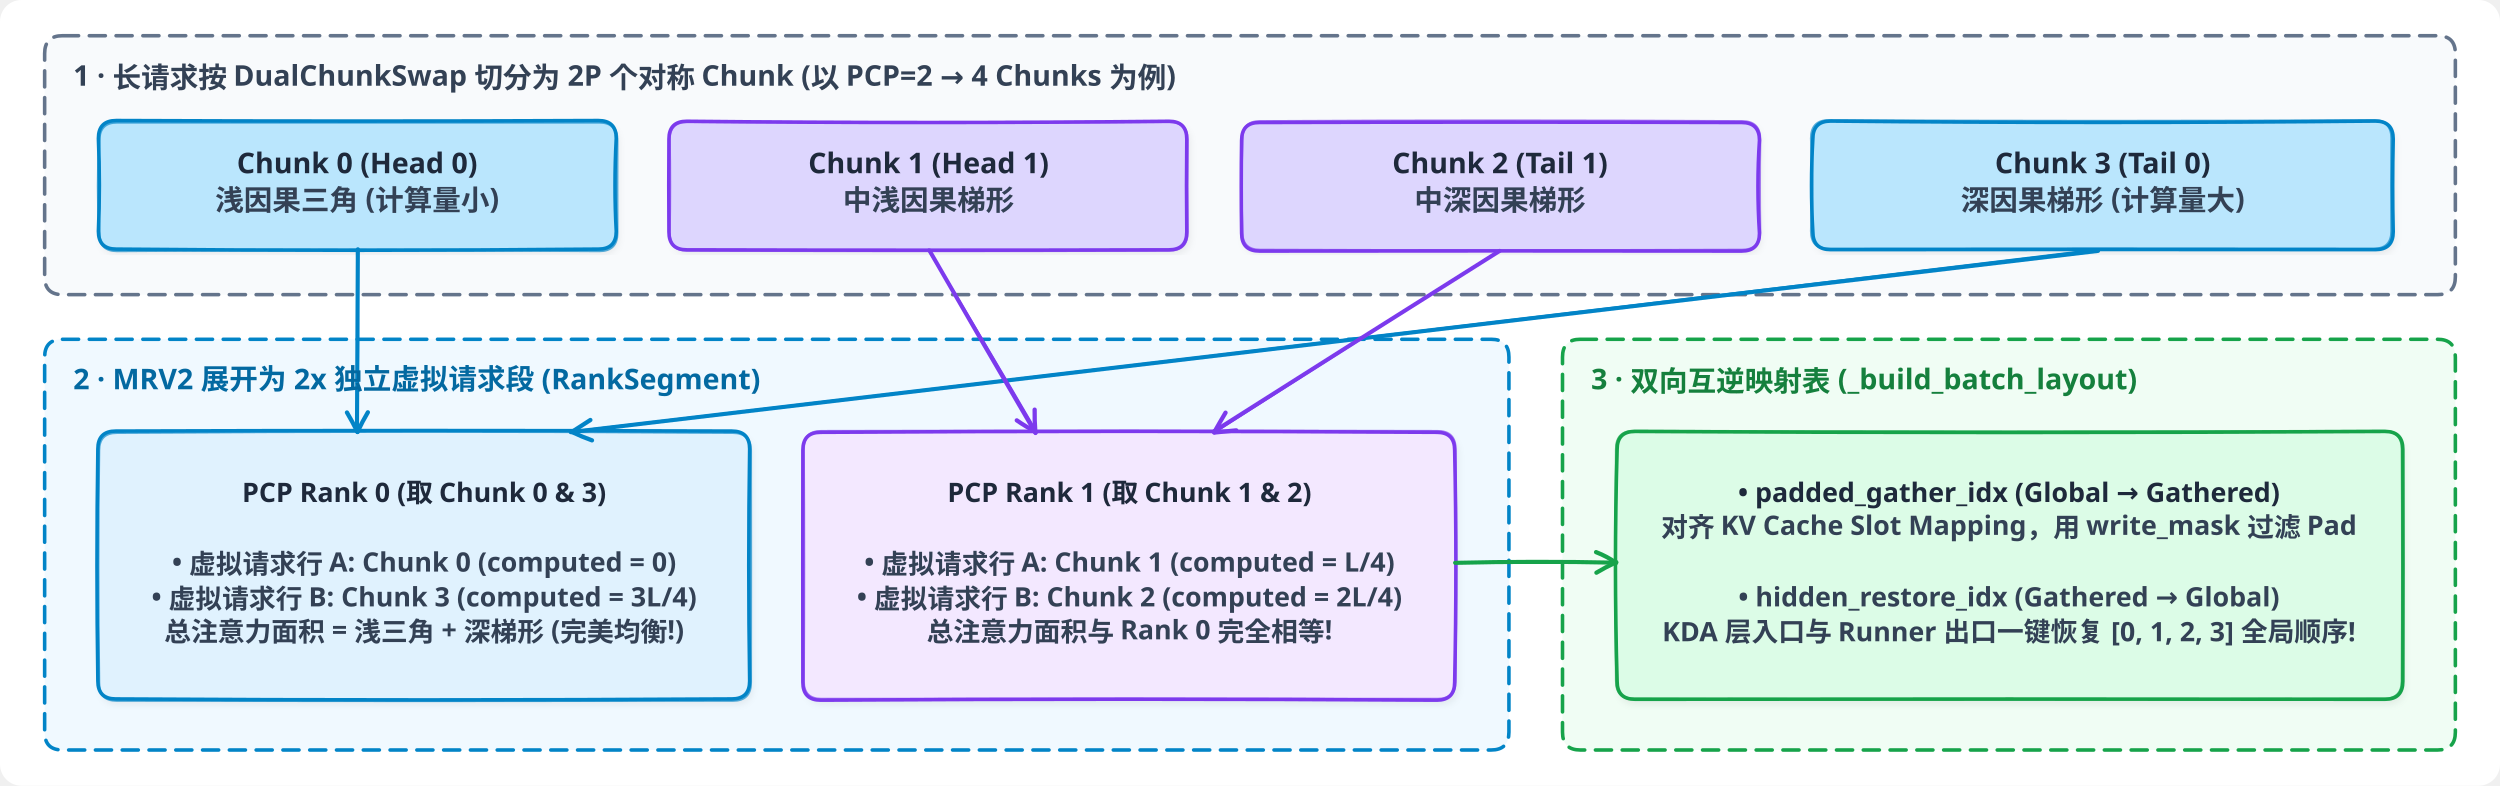
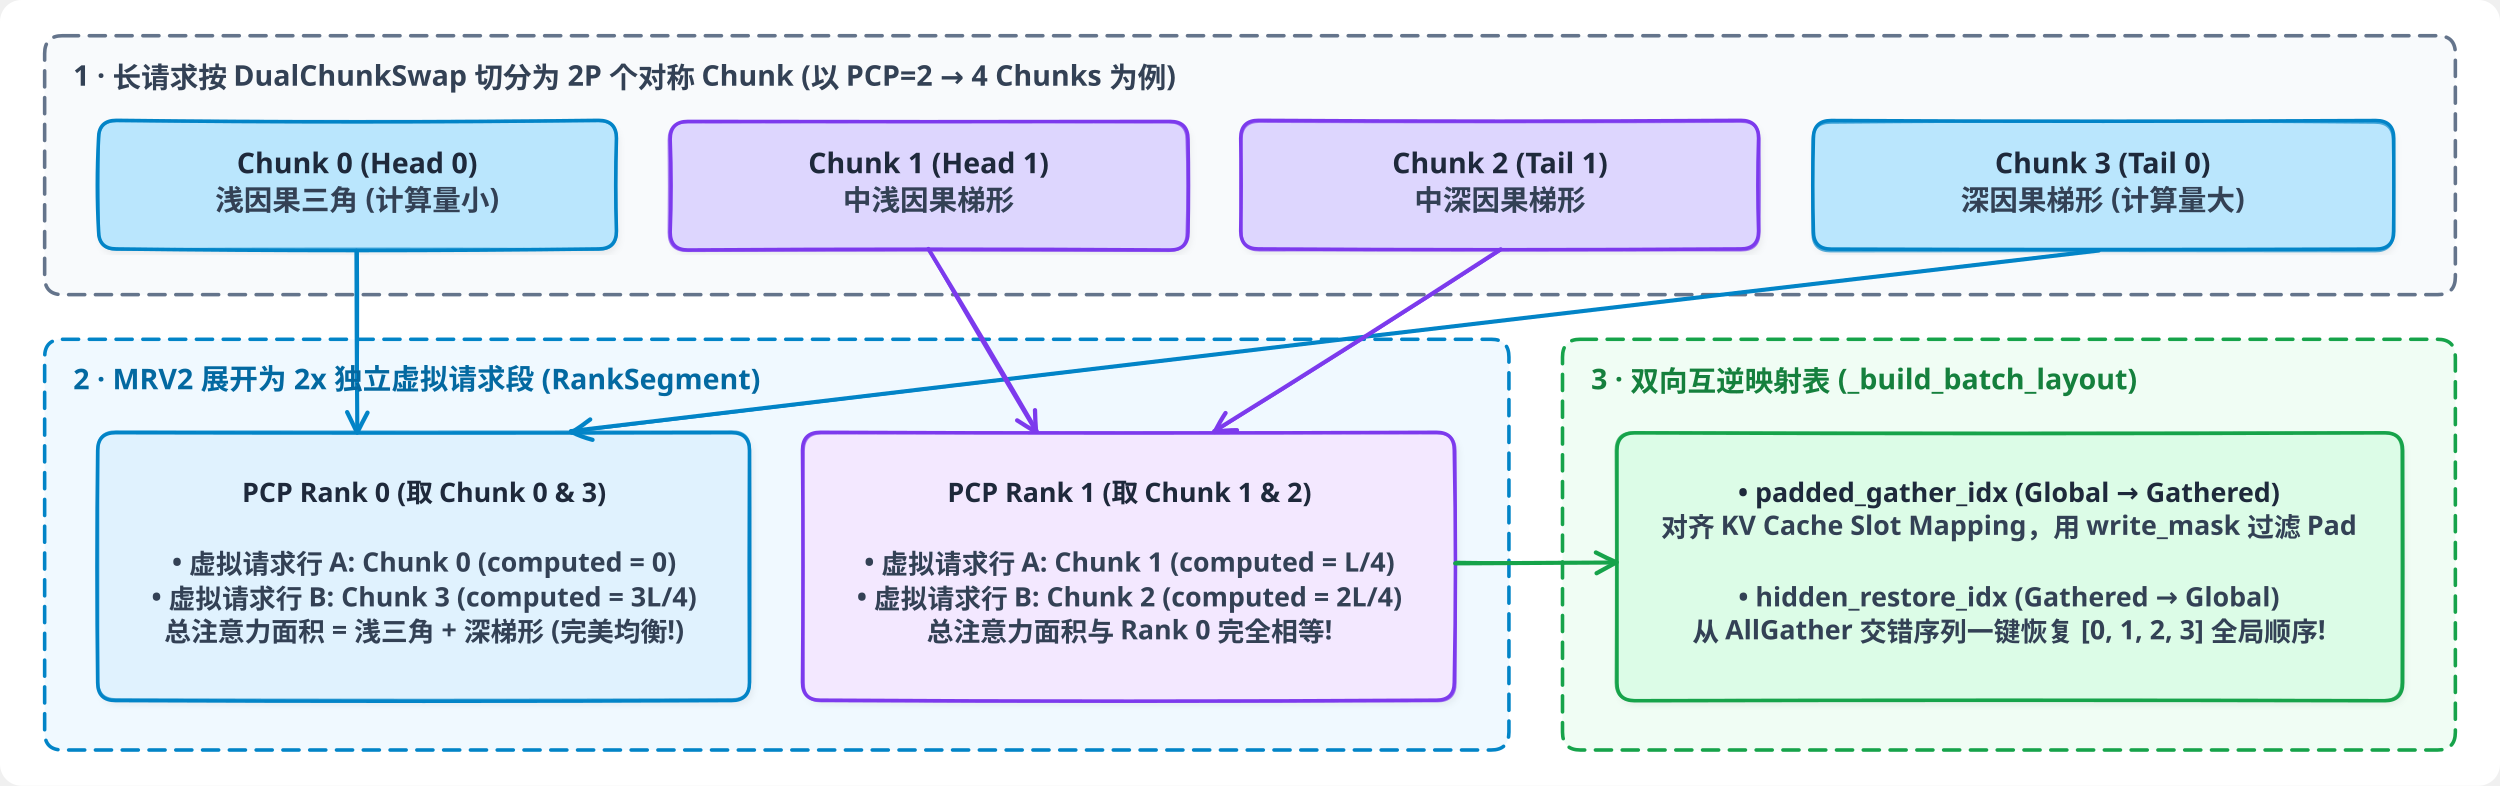
<svg xmlns="http://www.w3.org/2000/svg" viewBox="0 0 1400 440" width="1400" height="440" font-family="'Comic Sans MS', 'Segoe Print', 'Bradley Hand', 'Chalkboard SE', 'Microsoft YaHei', sans-serif">
  <defs>
    <filter id="paper-shadow" x="-2%" y="-2%" width="104%" height="106%">
      <feDropShadow dx="1.5" dy="2.5" stdDeviation="2" flood-color="#0f172a" flood-opacity="0.07" />
    </filter>
  </defs>
  <rect x="0" y="0" width="1400" height="440" fill="#ffffff" rx="12" />
  <path d="M 35.0 20 L 1365.0 20 Q 1375 20 1375 30.0 L 1375 155.0 Q 1375 165 1365.0 165 L 35.0 165 Q 25 165 25 155.0 L 25 30.0 Q 25 20 35.0 20 Z" fill="#f8fafc" stroke="none" />
  <path d="M 35.0 20 L 1365.0 20 Q 1375 20 1375 30.0 L 1375 155.0 Q 1375 165 1365.0 165 L 35.0 165 Q 25 165 25 155.0 L 25 30.0 Q 25 20 35.0 20 Z" fill="none" stroke="#64748b" stroke-width="2" stroke-linecap="round" stroke-linejoin="round" opacity="1" stroke-dasharray="9 6" />
  <path d="M 65.0 68 L 335.0 68 Q 345 68 345 78.0 L 345 130.0 Q 345 140 335.0 140 L 65.0 140 Q 55 140 55 130.0 L 55 78.0 Q 55 68 65.0 68 Z" fill="#bae6fd" stroke="none" filter="url(#paper-shadow)" />
-   <path d="M 65.1 67.5 Q 200.0 68.1 335.1 67.5 Q 345.1 67.5 345.1 77.5 Q 343.7 104.0 345.1 129.5 Q 345.1 139.5 335.1 139.5 Q 200.0 140.8 65.1 139.5 Q 55.1 139.5 55.1 129.5 Q 56.2 104.0 55.1 77.5 Q 55.1 67.5 65.1 67.5" fill="none" stroke="#0284c7" stroke-width="2" stroke-linecap="round" stroke-linejoin="round" opacity="1" />
-   <path d="M 65.6 68.5 Q 200.0 68.5 335.6 68.5 Q 345.6 68.5 345.6 78.5 Q 345.5 104.0 345.6 130.5 Q 345.6 140.5 335.6 140.5 Q 200.0 139.3 65.6 140.5 Q 55.6 140.5 55.6 130.5 Q 54.3 104.0 55.6 78.5 Q 55.6 68.5 65.6 68.5" fill="none" stroke="#0284c7" stroke-width="1.5" stroke-linecap="round" stroke-linejoin="round" opacity="0.65" />
+   <path d="M 65.2 67.4 Q 200.0 69.1 335.2 67.4 Q 345.2 67.4 345.2 77.4 Q 344.4 104.0 345.2 129.4 Q 345.2 139.4 335.2 139.4 Q 200.0 141.2 65.2 139.4 Q 55.2 139.4 55.2 129.4 Q 53.8 104.0 55.2 77.4 Q 55.2 67.4 65.2 67.4" fill="none" stroke="#0284c7" stroke-width="2" stroke-linecap="round" stroke-linejoin="round" opacity="1" />
+   <path d="M 65.3 67.7 Q 200.0 68.1 335.3 67.7 Q 345.3 67.7 345.3 77.7 Q 344.6 104.0 345.3 129.7 Q 345.3 139.7 335.3 139.7 Q 200.0 139.0 65.3 139.7 Q 55.3 139.7 55.3 129.7 Q 54.9 104.0 55.3 77.7 Q 55.3 67.7 65.3 67.7" fill="none" stroke="#0284c7" stroke-width="1.5" stroke-linecap="round" stroke-linejoin="round" opacity="0.65" />
  <path d="M 385.0 68 L 655.0 68 Q 665 68 665 78.0 L 665 130.0 Q 665 140 655.0 140 L 385.0 140 Q 375 140 375 130.0 L 375 78.0 Q 375 68 385.0 68 Z" fill="#ddd6fe" stroke="none" filter="url(#paper-shadow)" />
-   <path d="M 384.6 67.9 Q 520.0 69.3 654.6 67.9 Q 664.6 67.9 664.6 77.9 Q 664.3 104.0 664.6 129.9 Q 664.6 139.9 654.6 139.9 Q 520.0 140.3 384.6 139.9 Q 374.6 139.9 374.6 129.9 Q 374.4 104.0 374.6 77.9 Q 374.6 67.9 384.6 67.9" fill="none" stroke="#7c3aed" stroke-width="2" stroke-linecap="round" stroke-linejoin="round" opacity="1" />
-   <path d="M 384.9 68.2 Q 520.0 68.9 654.9 68.2 Q 664.9 68.2 664.9 78.2 Q 664.6 104.0 664.9 130.2 Q 664.9 140.2 654.9 140.2 Q 520.0 140.8 384.9 140.2 Q 374.9 140.2 374.9 130.2 Q 375.4 104.0 374.9 78.2 Q 374.9 68.2 384.9 68.2" fill="none" stroke="#7c3aed" stroke-width="1.5" stroke-linecap="round" stroke-linejoin="round" opacity="0.65" />
+   <path d="M 385.3 68.0 Q 520.0 68.3 655.3 68.0 Q 665.3 68.0 665.3 78.0 Q 665.8 104.0 665.3 130.0 Q 665.3 140.0 655.3 140.0 Q 520.0 139.1 385.3 140.0 Q 375.3 140.0 375.3 130.0 Q 376.3 104.0 375.3 78.0 Q 375.3 68.0 385.3 68.0" fill="none" stroke="#7c3aed" stroke-width="2" stroke-linecap="round" stroke-linejoin="round" opacity="1" />
+   <path d="M 384.6 68.4 Q 520.0 67.8 654.6 68.4 Q 664.6 68.4 664.6 78.4 Q 665.5 104.0 664.6 130.4 Q 664.6 140.4 654.6 140.4 Q 520.0 140.1 384.6 140.4 Q 374.6 140.4 374.6 130.4 Q 374.9 104.0 374.6 78.4 Q 374.6 68.4 384.6 68.4" fill="none" stroke="#7c3aed" stroke-width="1.5" stroke-linecap="round" stroke-linejoin="round" opacity="0.65" />
  <path d="M 705.0 68 L 975.0 68 Q 985 68 985 78.0 L 985 130.0 Q 985 140 975.0 140 L 705.0 140 Q 695 140 695 130.0 L 695 78.0 Q 695 68 705.0 68 Z" fill="#ddd6fe" stroke="none" filter="url(#paper-shadow)" />
-   <path d="M 705.3 68.6 Q 840.0 68.2 975.3 68.6 Q 985.3 68.6 985.3 78.6 Q 983.6 104.0 985.3 130.6 Q 985.3 140.6 975.3 140.6 Q 840.0 140.4 705.3 140.6 Q 695.3 140.6 695.3 130.6 Q 694.9 104.0 695.3 78.6 Q 695.3 68.6 705.3 68.6" fill="none" stroke="#7c3aed" stroke-width="2" stroke-linecap="round" stroke-linejoin="round" opacity="1" />
-   <path d="M 705.6 68.0 Q 840.0 67.2 975.6 68.0 Q 985.6 68.0 985.6 78.0 Q 985.2 104.0 985.6 130.0 Q 985.6 140.0 975.6 140.0 Q 840.0 140.5 705.6 140.0 Q 695.6 140.0 695.6 130.0 Q 694.8 104.0 695.6 78.0 Q 695.6 68.0 705.6 68.0" fill="none" stroke="#7c3aed" stroke-width="1.5" stroke-linecap="round" stroke-linejoin="round" opacity="0.65" />
+   <path d="M 704.8 67.4 Q 840.0 68.3 974.8 67.4 Q 984.8 67.4 984.8 77.4 Q 984.0 104.0 984.8 129.4 Q 984.8 139.4 974.8 139.4 Q 840.0 140.3 704.8 139.4 Q 694.8 139.4 694.8 129.4 Q 695.3 104.0 694.8 77.4 Q 694.8 67.4 704.8 67.4" fill="none" stroke="#7c3aed" stroke-width="2" stroke-linecap="round" stroke-linejoin="round" opacity="1" />
+   <path d="M 705.2 68.1 Q 840.0 68.6 975.2 68.1 Q 985.2 68.1 985.2 78.1 Q 985.6 104.0 985.2 130.1 Q 985.2 140.1 975.2 140.1 Q 840.0 139.9 705.2 140.1 Q 695.2 140.1 695.2 130.1 Q 694.2 104.0 695.2 78.1 Q 695.2 68.1 705.2 68.1" fill="none" stroke="#7c3aed" stroke-width="1.5" stroke-linecap="round" stroke-linejoin="round" opacity="0.65" />
  <path d="M 1025.0 68 L 1330.0 68 Q 1340 68 1340 78.0 L 1340 130.0 Q 1340 140 1330.0 140 L 1025.0 140 Q 1015 140 1015 130.0 L 1015 78.0 Q 1015 68 1025.0 68 Z" fill="#bae6fd" stroke="none" filter="url(#paper-shadow)" />
-   <path d="M 1025.2 67.8 Q 1177.5 69.3 1330.2 67.8 Q 1340.2 67.8 1340.2 77.8 Q 1339.6 104.0 1340.2 129.8 Q 1340.2 139.8 1330.2 139.8 Q 1177.5 139.6 1025.2 139.8 Q 1015.2 139.8 1015.2 129.8 Q 1013.7 104.0 1015.2 77.8 Q 1015.2 67.8 1025.2 67.8" fill="none" stroke="#0284c7" stroke-width="2" stroke-linecap="round" stroke-linejoin="round" opacity="1" />
-   <path d="M 1024.3 67.4 Q 1177.5 68.3 1329.3 67.4 Q 1339.3 67.4 1339.3 77.4 Q 1339.0 104.0 1339.3 129.4 Q 1339.3 139.4 1329.3 139.4 Q 1177.5 139.2 1024.3 139.4 Q 1014.3 139.4 1014.3 129.4 Q 1015.2 104.0 1014.3 77.4 Q 1014.3 67.4 1024.3 67.4" fill="none" stroke="#0284c7" stroke-width="1.5" stroke-linecap="round" stroke-linejoin="round" opacity="0.65" />
+   <path d="M 1025.5 67.5 Q 1177.5 68.3 1330.5 67.5 Q 1340.5 67.5 1340.5 77.5 Q 1340.6 104.0 1340.5 129.5 Q 1340.5 139.5 1330.5 139.5 Q 1177.5 140.0 1025.5 139.5 Q 1015.5 139.5 1015.5 129.5 Q 1014.8 104.0 1015.5 77.5 Q 1015.5 67.5 1025.5 67.5" fill="none" stroke="#0284c7" stroke-width="2" stroke-linecap="round" stroke-linejoin="round" opacity="1" />
+   <path d="M 1025.1 68.6 Q 1177.5 67.1 1330.1 68.6 Q 1340.1 68.6 1340.1 78.6 Q 1340.7 104.0 1340.1 130.6 Q 1340.1 140.6 1330.1 140.6 Q 1177.5 140.3 1025.1 140.6 Q 1015.1 140.6 1015.1 130.6 Q 1014.8 104.0 1015.1 78.6 Q 1015.1 68.6 1025.1 68.6" fill="none" stroke="#0284c7" stroke-width="1.5" stroke-linecap="round" stroke-linejoin="round" opacity="0.65" />
  <path d="M 35.0 190 L 835.0 190 Q 845 190 845 200.0 L 845 410.0 Q 845 420 835.0 420 L 35.0 420 Q 25 420 25 410.0 L 25 200.0 Q 25 190 35.0 190 Z" fill="#f0f9ff" stroke="none" />
  <path d="M 35.0 190 L 835.0 190 Q 845 190 845 200.0 L 845 410.0 Q 845 420 835.0 420 L 35.0 420 Q 25 420 25 410.0 L 25 200.0 Q 25 190 35.0 190 Z" fill="none" stroke="#0284c7" stroke-width="2" stroke-linecap="round" stroke-linejoin="round" opacity="1" stroke-dasharray="9 6" />
  <path d="M 65.0 242 L 410.0 242 Q 420 242 420 252.0 L 420 382.0 Q 420 392 410.0 392 L 65.0 392 Q 55 392 55 382.0 L 55 252.0 Q 55 242 65.0 242 Z" fill="#e0f2fe" stroke="none" filter="url(#paper-shadow)" />
-   <path d="M 64.8 241.4 Q 237.5 240.8 409.8 241.4 Q 419.8 241.4 419.8 251.4 Q 418.8 317.0 419.8 381.4 Q 419.8 391.4 409.8 391.4 Q 237.5 392.5 64.8 391.4 Q 54.8 391.4 54.8 381.4 Q 53.8 317.0 54.8 251.4 Q 54.8 241.4 64.8 241.4" fill="none" stroke="#0284c7" stroke-width="2" stroke-linecap="round" stroke-linejoin="round" opacity="1" />
-   <path d="M 65.4 242.3 Q 237.5 241.0 410.4 242.3 Q 420.4 242.3 420.4 252.3 Q 420.5 317.0 420.4 382.3 Q 420.4 392.3 410.4 392.3 Q 237.5 392.6 65.4 392.3 Q 55.4 392.3 55.4 382.3 Q 54.5 317.0 55.4 252.3 Q 55.4 242.3 65.4 242.3" fill="none" stroke="#0284c7" stroke-width="1.5" stroke-linecap="round" stroke-linejoin="round" opacity="0.65" />
+   <path d="M 64.7 242.3 Q 237.5 242.7 409.7 242.3 Q 419.7 242.3 419.7 252.3 Q 419.4 317.0 419.7 382.3 Q 419.7 392.3 409.7 392.3 Q 237.5 393.1 64.7 392.3 Q 54.7 392.3 54.7 382.3 Q 53.9 317.0 54.7 252.3 Q 54.7 242.3 64.7 242.3" fill="none" stroke="#0284c7" stroke-width="2" stroke-linecap="round" stroke-linejoin="round" opacity="1" />
+   <path d="M 64.9 241.7 Q 237.5 241.9 409.9 241.7 Q 419.9 241.7 419.9 251.7 Q 420.6 317.0 419.9 381.7 Q 419.9 391.7 409.9 391.7 Q 237.5 392.3 64.9 391.7 Q 54.9 391.7 54.9 381.7 Q 54.9 317.0 54.9 251.7 Q 54.9 241.7 64.9 241.7" fill="none" stroke="#0284c7" stroke-width="1.5" stroke-linecap="round" stroke-linejoin="round" opacity="0.65" />
  <path d="M 460.0 242 L 805.0 242 Q 815 242 815 252.0 L 815 382.0 Q 815 392 805.0 392 L 460.0 392 Q 450 392 450 382.0 L 450 252.0 Q 450 242 460.0 242 Z" fill="#f3e8ff" stroke="none" filter="url(#paper-shadow)" />
-   <path d="M 459.6 242.1 Q 632.5 241.0 804.6 242.1 Q 814.6 242.1 814.6 252.1 Q 816.0 317.0 814.6 382.1 Q 814.6 392.1 804.6 392.1 Q 632.5 391.0 459.6 392.1 Q 449.6 392.1 449.6 382.1 Q 449.5 317.0 449.6 252.1 Q 449.6 242.1 459.6 242.1" fill="none" stroke="#7c3aed" stroke-width="2" stroke-linecap="round" stroke-linejoin="round" opacity="1" />
-   <path d="M 460.0 241.5 Q 632.5 241.1 805.0 241.5 Q 815.0 241.5 815.0 251.5 Q 815.6 317.0 815.0 381.5 Q 815.0 391.5 805.0 391.5 Q 632.5 391.3 460.0 391.5 Q 450.0 391.5 450.0 381.5 Q 450.4 317.0 450.0 251.5 Q 450.0 241.5 460.0 241.5" fill="none" stroke="#7c3aed" stroke-width="1.5" stroke-linecap="round" stroke-linejoin="round" opacity="0.65" />
+   <path d="M 459.4 242.1 Q 632.5 242.9 804.4 242.1 Q 814.4 242.1 814.4 252.1 Q 815.7 317.0 814.4 382.1 Q 814.4 392.1 804.4 392.1 Q 632.5 393.2 459.4 392.1 Q 449.4 392.1 449.4 382.1 Q 450.0 317.0 449.4 252.1 Q 449.4 242.1 459.4 242.1" fill="none" stroke="#7c3aed" stroke-width="2" stroke-linecap="round" stroke-linejoin="round" opacity="1" />
+   <path d="M 460.0 242.6 Q 632.5 241.8 805.0 242.6 Q 815.0 242.6 815.0 252.6 Q 815.3 317.0 815.0 382.6 Q 815.0 392.6 805.0 392.6 Q 632.5 392.9 460.0 392.6 Q 450.0 392.6 450.0 382.6 Q 449.1 317.0 450.0 252.6 Q 450.0 242.6 460.0 242.6" fill="none" stroke="#7c3aed" stroke-width="1.5" stroke-linecap="round" stroke-linejoin="round" opacity="0.65" />
  <path d="M 885.0 190 L 1365.0 190 Q 1375 190 1375 200.0 L 1375 410.0 Q 1375 420 1365.0 420 L 885.0 420 Q 875 420 875 410.0 L 875 200.0 Q 875 190 885.0 190 Z" fill="#f0fdf4" stroke="none" />
  <path d="M 885.0 190 L 1365.0 190 Q 1375 190 1375 200.0 L 1375 410.0 Q 1375 420 1365.0 420 L 885.0 420 Q 875 420 875 410.0 L 875 200.0 Q 875 190 885.0 190 Z" fill="none" stroke="#16a34a" stroke-width="2" stroke-linecap="round" stroke-linejoin="round" opacity="1" stroke-dasharray="9 6" />
  <path d="M 915.0 242 L 1335.0 242 Q 1345 242 1345 252.0 L 1345 382.0 Q 1345 392 1335.0 392 L 915.0 392 Q 905 392 905 382.0 L 905 252.0 Q 905 242 915.0 242 Z" fill="#dcfce7" stroke="none" filter="url(#paper-shadow)" />
-   <path d="M 915.6 241.6 Q 1125.0 242.8 1335.6 241.6 Q 1345.6 241.6 1345.6 251.6 Q 1345.8 317.0 1345.6 381.6 Q 1345.6 391.6 1335.6 391.6 Q 1125.0 391.3 915.6 391.6 Q 905.6 391.6 905.6 381.6 Q 903.7 317.0 905.6 251.6 Q 905.6 241.6 915.6 241.6" fill="none" stroke="#16a34a" stroke-width="2" stroke-linecap="round" stroke-linejoin="round" opacity="1" />
-   <path d="M 915.1 241.4 Q 1125.0 242.1 1335.1 241.4 Q 1345.1 241.4 1345.1 251.4 Q 1345.5 317.0 1345.1 381.4 Q 1345.1 391.4 1335.1 391.4 Q 1125.0 392.1 915.1 391.4 Q 905.1 391.4 905.1 381.4 Q 904.4 317.0 905.1 251.4 Q 905.1 241.4 915.1 241.4" fill="none" stroke="#16a34a" stroke-width="1.5" stroke-linecap="round" stroke-linejoin="round" opacity="0.65" />
-   <path d="M 200.4 139.6 Q 200.1 191.8 199.9 241.5" fill="none" stroke="#0284c7" stroke-width="2.3" stroke-linecap="round" />
-   <path d="M 200.0 140.4 Q 200.9 191.8 199.9 242.0" fill="none" stroke="#0284c7" stroke-width="1.4" stroke-linecap="round" />
-   <path d="M 200.2 241.9 Q 203.0 235.9 206.0 230.9" fill="none" stroke="#0284c7" stroke-width="2.4" stroke-linecap="round" />
-   <path d="M 200.2 241.9 Q 197.2 235.9 194.3 231.0" fill="none" stroke="#0284c7" stroke-width="2.4" stroke-linecap="round" />
-   <path d="M 1174.9 140.5 Q 748.1 191.3 319.6 242.0" fill="none" stroke="#0284c7" stroke-width="2.3" stroke-linecap="round" />
-   <path d="M 1175.3 139.7 Q 747.4 191.4 319.8 241.8" fill="none" stroke="#0284c7" stroke-width="1.4" stroke-linecap="round" />
-   <path d="M 320.2 241.9 Q 326.4 244.8 331.5 246.6" fill="none" stroke="#0284c7" stroke-width="2.4" stroke-linecap="round" />
-   <path d="M 320.2 241.9 Q 325.6 238.4 330.6 235.2" fill="none" stroke="#0284c7" stroke-width="2.4" stroke-linecap="round" />
-   <path d="M 520.5 140.3 Q 549.5 190.6 579.9 242.5" fill="none" stroke="#7c3aed" stroke-width="2.3" stroke-linecap="round" />
-   <path d="M 520.0 139.9 Q 550.7 190.9 580.3 241.7" fill="none" stroke="#7c3aed" stroke-width="1.4" stroke-linecap="round" />
-   <path d="M 579.8 242.2 Q 579.3 235.4 579.4 229.4" fill="none" stroke="#7c3aed" stroke-width="2.4" stroke-linecap="round" />
-   <path d="M 580.1 241.8 Q 574.5 239.0 569.4 235.4" fill="none" stroke="#7c3aed" stroke-width="2.4" stroke-linecap="round" />
-   <path d="M 839.8 140.5 Q 760.3 190.5 679.8 241.6" fill="none" stroke="#7c3aed" stroke-width="2.3" stroke-linecap="round" />
-   <path d="M 840.0 140.3 Q 760.5 190.5 680.1 242.1" fill="none" stroke="#7c3aed" stroke-width="1.4" stroke-linecap="round" />
-   <path d="M 680.2 242.2 Q 686.0 241.6 692.3 241.0" fill="none" stroke="#7c3aed" stroke-width="2.4" stroke-linecap="round" />
-   <path d="M 679.9 242.2 Q 683.2 236.3 686.3 231.1" fill="none" stroke="#7c3aed" stroke-width="2.4" stroke-linecap="round" />
-   <path d="M 814.9 315.2 Q 859.1 314.1 905.0 315.1" fill="none" stroke="#16a34a" stroke-width="2.3" stroke-linecap="round" />
-   <path d="M 814.7 314.9 Q 860.0 315.4 905.0 314.9" fill="none" stroke="#16a34a" stroke-width="1.4" stroke-linecap="round" />
-   <path d="M 905.0 315.2 Q 900.0 311.6 893.8 309.2" fill="none" stroke="#16a34a" stroke-width="2.4" stroke-linecap="round" />
-   <path d="M 905.1 314.8 Q 899.0 317.7 894.0 320.7" fill="none" stroke="#16a34a" stroke-width="2.4" stroke-linecap="round" />
+   <path d="M 915.5 242.4 Q 1125.0 243.2 1335.5 242.4 Q 1345.5 242.4 1345.5 252.4 Q 1345.7 317.0 1345.5 382.4 Q 1345.5 392.4 1335.5 392.4 Q 1125.0 391.9 915.5 392.4 Q 905.5 392.4 905.5 382.4 Q 905.5 317.0 905.5 252.4 Q 905.5 242.4 915.5 242.4" fill="none" stroke="#16a34a" stroke-width="2" stroke-linecap="round" stroke-linejoin="round" opacity="1" />
+   <path d="M 914.9 242.2 Q 1125.0 242.6 1334.9 242.2 Q 1344.9 242.2 1344.9 252.2 Q 1345.0 317.0 1344.9 382.2 Q 1344.9 392.2 1334.9 392.2 Q 1125.0 392.0 914.9 392.2 Q 904.9 392.2 904.9 382.2 Q 905.3 317.0 904.9 252.2 Q 904.9 242.2 914.9 242.2" fill="none" stroke="#16a34a" stroke-width="1.5" stroke-linecap="round" stroke-linejoin="round" opacity="0.65" />
+   <path d="M 199.6 140.4 Q 199.7 190.7 200.1 241.7" fill="none" stroke="#0284c7" stroke-width="2.3" stroke-linecap="round" />
+   <path d="M 200.3 140.3 Q 200.7 190.4 199.9 242.1" fill="none" stroke="#0284c7" stroke-width="1.4" stroke-linecap="round" />
+   <path d="M 200.1 242.2 Q 202.8 236.7 205.8 231.1" fill="none" stroke="#0284c7" stroke-width="2.4" stroke-linecap="round" />
+   <path d="M 199.9 242.1 Q 197.1 236.5 194.4 230.8" fill="none" stroke="#0284c7" stroke-width="2.4" stroke-linecap="round" />
+   <path d="M 1175.3 140.3 Q 748.8 190.1 319.7 241.4" fill="none" stroke="#0284c7" stroke-width="2.3" stroke-linecap="round" />
+   <path d="M 1175.0 140.2 Q 747.6 190.2 320.0 241.8" fill="none" stroke="#0284c7" stroke-width="1.4" stroke-linecap="round" />
+   <path d="M 320.0 241.9 Q 325.7 244.7 331.8 246.3" fill="none" stroke="#0284c7" stroke-width="2.4" stroke-linecap="round" />
+   <path d="M 320.1 242.2 Q 325.6 238.7 330.5 234.9" fill="none" stroke="#0284c7" stroke-width="2.4" stroke-linecap="round" />
+   <path d="M 519.9 139.4 Q 551.2 190.7 580.6 241.5" fill="none" stroke="#7c3aed" stroke-width="2.3" stroke-linecap="round" />
+   <path d="M 520.0 139.8 Q 549.3 190.6 580.2 242.3" fill="none" stroke="#7c3aed" stroke-width="1.4" stroke-linecap="round" />
+   <path d="M 580.2 241.8 Q 579.7 235.3 579.6 229.7" fill="none" stroke="#7c3aed" stroke-width="2.4" stroke-linecap="round" />
+   <path d="M 579.9 241.8 Q 574.2 238.4 569.6 235.4" fill="none" stroke="#7c3aed" stroke-width="2.4" stroke-linecap="round" />
+   <path d="M 840.4 139.6 Q 760.1 191.8 679.9 241.5" fill="none" stroke="#7c3aed" stroke-width="2.3" stroke-linecap="round" />
+   <path d="M 840.0 140.4 Q 760.9 191.8 679.9 242.0" fill="none" stroke="#7c3aed" stroke-width="1.4" stroke-linecap="round" />
+   <path d="M 680.2 241.9 Q 686.3 240.9 692.7 240.9" fill="none" stroke="#7c3aed" stroke-width="2.4" stroke-linecap="round" />
+   <path d="M 680.2 241.9 Q 683.2 236.0 686.3 231.3" fill="none" stroke="#7c3aed" stroke-width="2.4" stroke-linecap="round" />
+   <path d="M 814.9 315.5 Q 860.6 315.3 904.6 315.0" fill="none" stroke="#16a34a" stroke-width="2.3" stroke-linecap="round" />
+   <path d="M 815.3 314.7 Q 859.9 315.4 904.8 314.8" fill="none" stroke="#16a34a" stroke-width="1.4" stroke-linecap="round" />
+   <path d="M 905.2 314.9 Q 900.0 312.7 893.7 309.4" fill="none" stroke="#16a34a" stroke-width="2.4" stroke-linecap="round" />
+   <path d="M 905.2 314.9 Q 899.9 317.8 894.1 321.0" fill="none" stroke="#16a34a" stroke-width="2.4" stroke-linecap="round" />
  <text x="41.0" y="48.0" font-size="16" font-weight="700" fill="#334155" text-anchor="start">1 · 长请求按 DualChunkSwap 切分为 2P 个对称 Chunk (以 PCP=2 → 4 Chunks 为例)</text>
  <text x="200.0" y="97.0" font-size="16" font-weight="700" fill="#1e293b" text-anchor="middle">Chunk 0 (Head 0)</text>
  <text x="200.0" y="117.8" font-size="16" font-weight="600" fill="#334155" text-anchor="middle">浅因果三角 (计算量小)</text>
  <text x="520.0" y="97.0" font-size="16" font-weight="700" fill="#1e293b" text-anchor="middle">Chunk 1 (Head 1)</text>
  <text x="520.0" y="117.8" font-size="16" font-weight="600" fill="#334155" text-anchor="middle">中浅因果梯形</text>
  <text x="840.0" y="97.0" font-size="16" font-weight="700" fill="#1e293b" text-anchor="middle">Chunk 2 (Tail 1)</text>
  <text x="840.0" y="117.8" font-size="16" font-weight="600" fill="#334155" text-anchor="middle">中深因果梯形</text>
  <text x="1177.5" y="97.0" font-size="16" font-weight="700" fill="#1e293b" text-anchor="middle">Chunk 3 (Tail 0)</text>
  <text x="1177.5" y="117.8" font-size="16" font-weight="600" fill="#334155" text-anchor="middle">深因果梯形 (计算量大)</text>
  <text x="41.0" y="218.0" font-size="16" font-weight="700" fill="#0369a1" text-anchor="start">2 · MRV2 展开为 2x 独立虚拟请求段 (RankSegment)</text>
  <text x="237.5" y="281.1" font-size="15" font-weight="700" fill="#1e293b" text-anchor="middle">PCP Rank 0 (取 Chunk 0 &amp; 3)</text>
  <text x="237.5" y="300.6" font-size="15" font-weight="600" fill="#334155" text-anchor="middle" />
  <text x="237.5" y="320.1" font-size="15" font-weight="600" fill="#334155" text-anchor="middle">• 虚拟请求行 A: Chunk 0 (computed = 0)</text>
  <text x="237.5" y="339.6" font-size="15" font-weight="600" fill="#334155" text-anchor="middle">• 虚拟请求行 B: Chunk 3 (computed = 3L/4)</text>
  <text x="237.5" y="359.1" font-size="15" font-weight="600" fill="#334155" text-anchor="middle">总注意力面积 = 浅三角 + 深梯形 (完美均衡!)</text>
  <text x="632.5" y="281.1" font-size="15" font-weight="700" fill="#1e293b" text-anchor="middle">PCP Rank 1 (取 Chunk 1 &amp; 2)</text>
  <text x="632.5" y="300.6" font-size="15" font-weight="600" fill="#334155" text-anchor="middle" />
  <text x="632.5" y="320.1" font-size="15" font-weight="600" fill="#334155" text-anchor="middle">• 虚拟请求行 A: Chunk 1 (computed = L/4)</text>
  <text x="632.5" y="339.6" font-size="15" font-weight="600" fill="#334155" text-anchor="middle">• 虚拟请求行 B: Chunk 2 (computed = 2L/4)</text>
  <text x="632.5" y="359.1" font-size="15" font-weight="600" fill="#334155" text-anchor="middle">总注意力面积与 Rank 0 完全相等!</text>
  <text x="891.0" y="218.0" font-size="16" font-weight="700" fill="#15803d" text-anchor="start">3 · 双向互逆映射表 (_build_batch_layout)</text>
  <text x="1125.0" y="281.1" font-size="15" font-weight="700" fill="#1e293b" text-anchor="middle">• padded_gather_idx (Global → Gathered)</text>
  <text x="1125.0" y="300.6" font-size="15" font-weight="600" fill="#334155" text-anchor="middle">  对齐 KV Cache Slot Mapping，用 write_mask 过滤 Pad</text>
  <text x="1125.0" y="320.1" font-size="15" font-weight="600" fill="#334155" text-anchor="middle" />
  <text x="1125.0" y="339.6" font-size="15" font-weight="600" fill="#334155" text-anchor="middle">• hidden_restore_idx (Gathered → Global)</text>
-   <text x="1125.0" y="359.1" font-size="15" font-weight="600" fill="#334155" text-anchor="middle">  KDA 层入口与 Runner 出口一键恢复 [0, 1, 2, 3] 全局顺序!</text>
+   <text x="1125.0" y="359.1" font-size="15" font-weight="600" fill="#334155" text-anchor="middle">  从 AllGather 交错序列一键恢复 [0, 1, 2, 3] 全局顺序!</text>
</svg>
